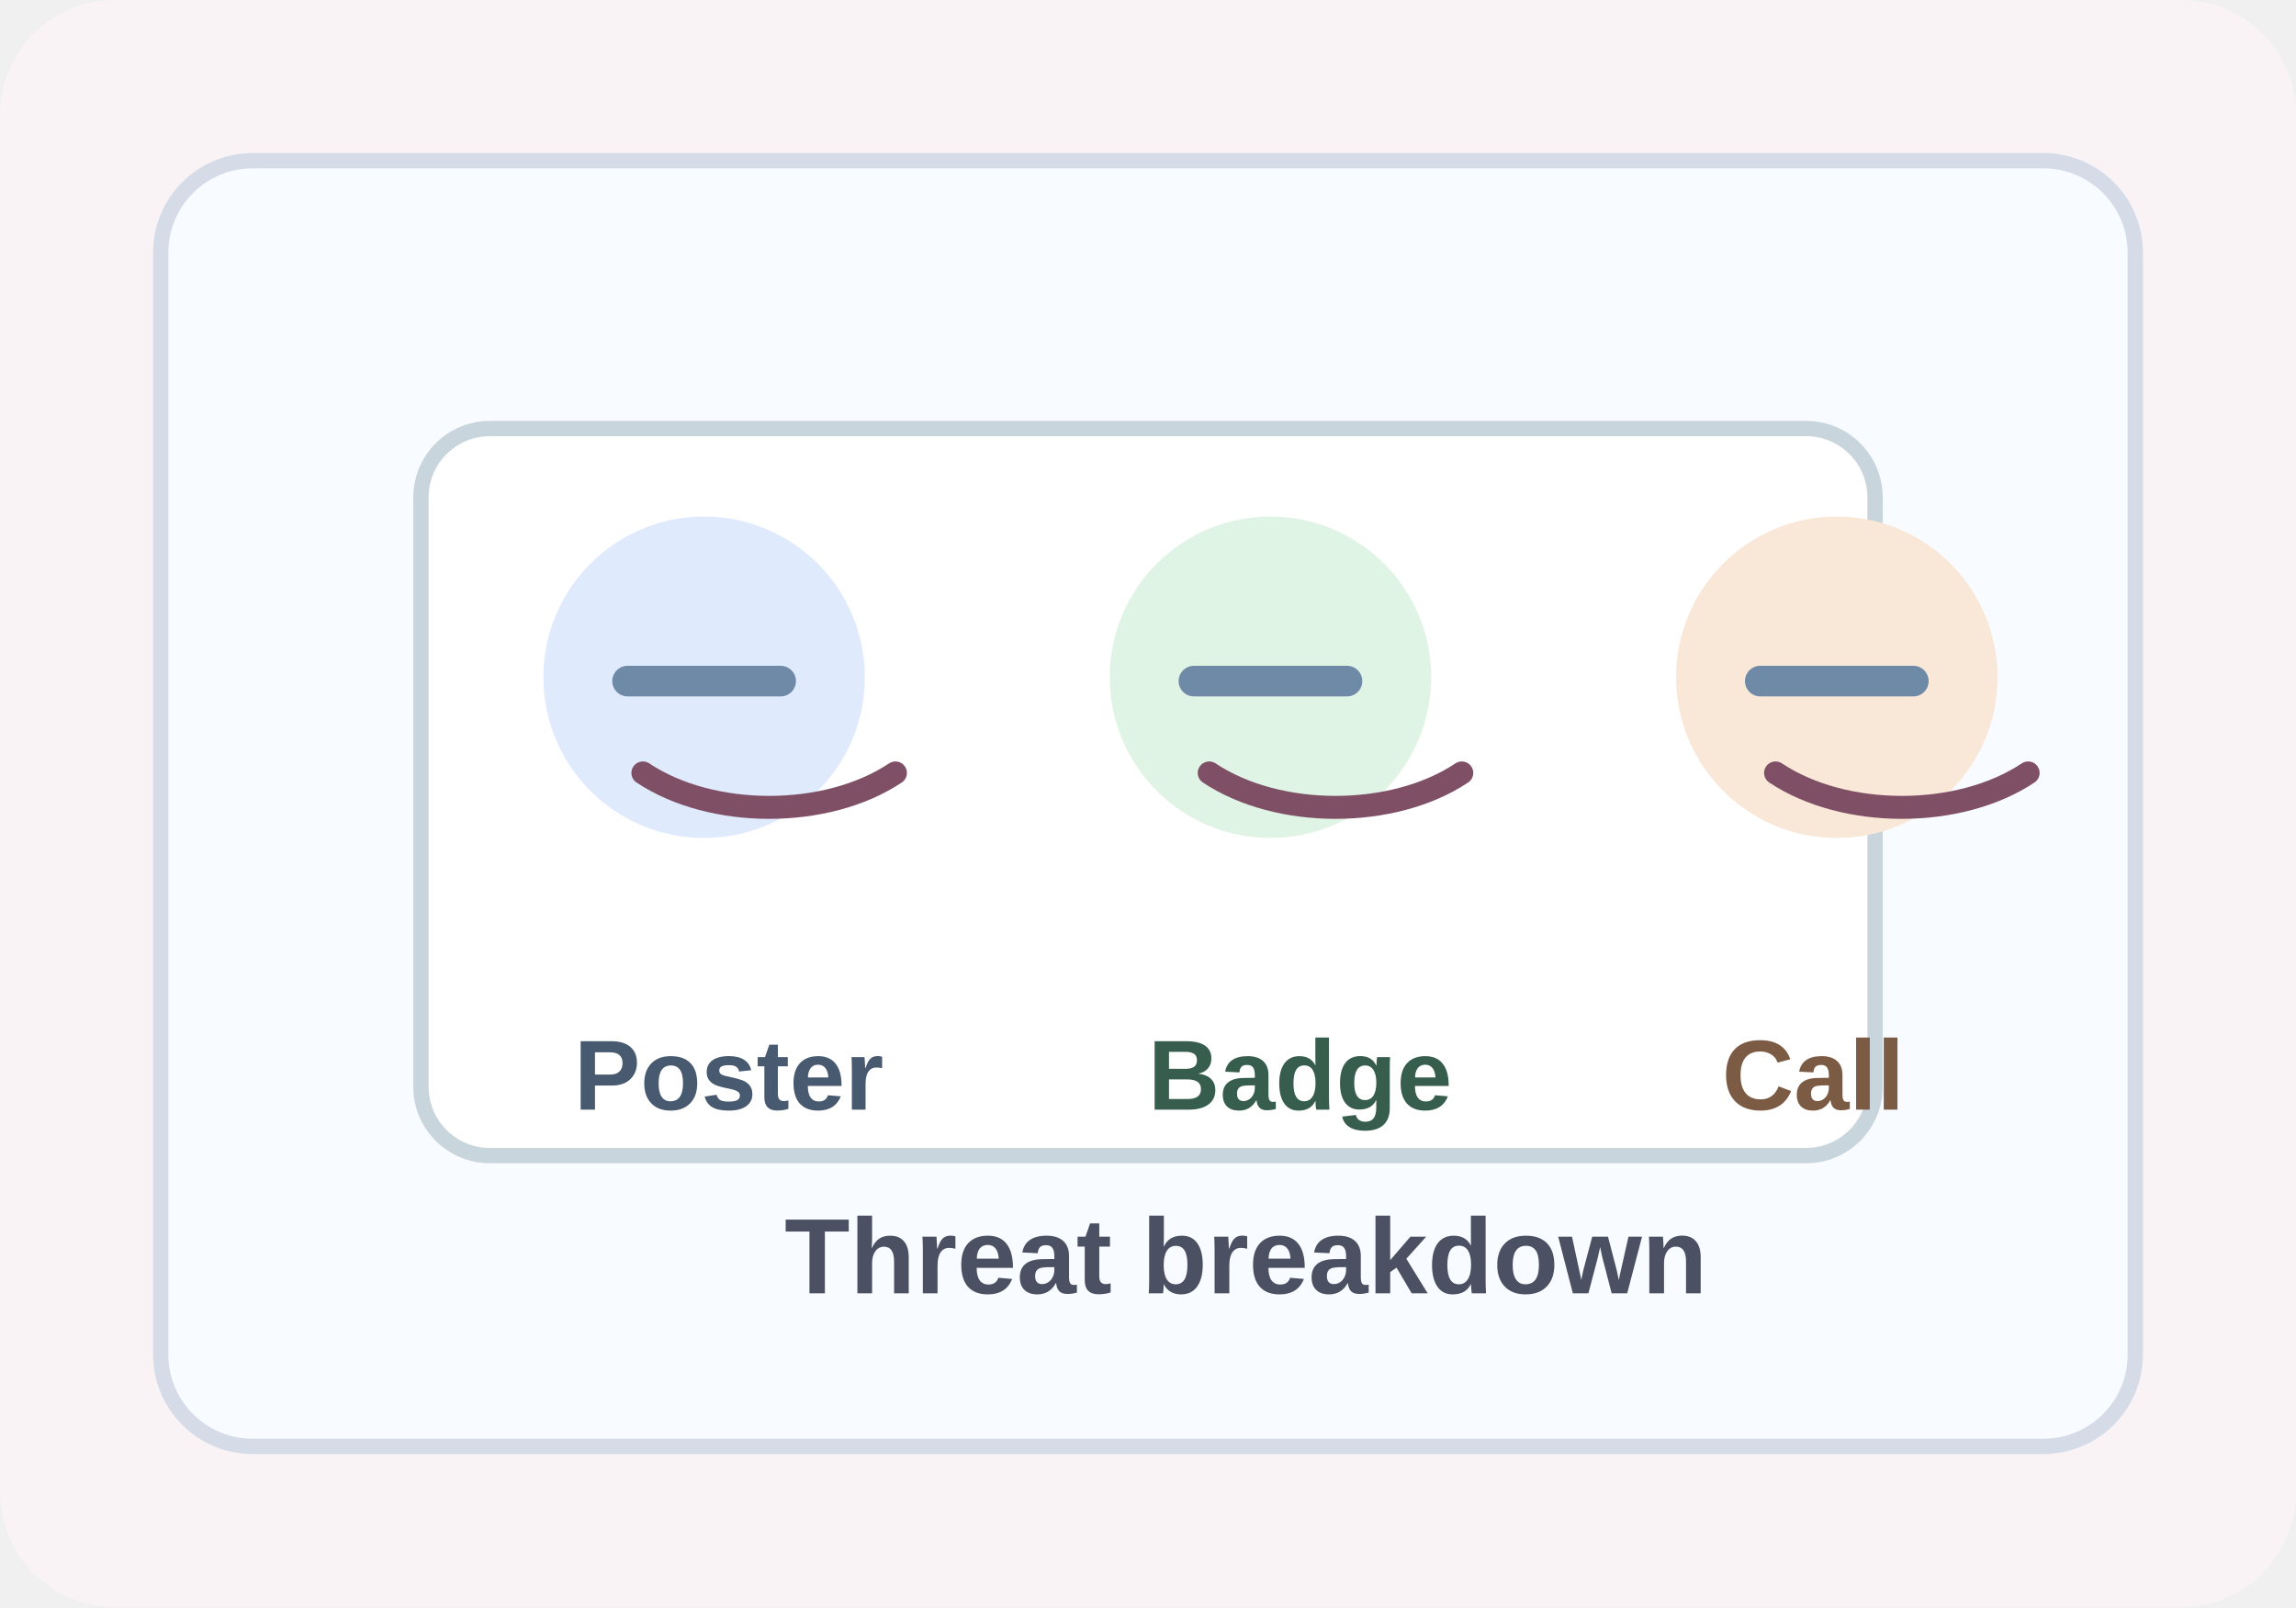
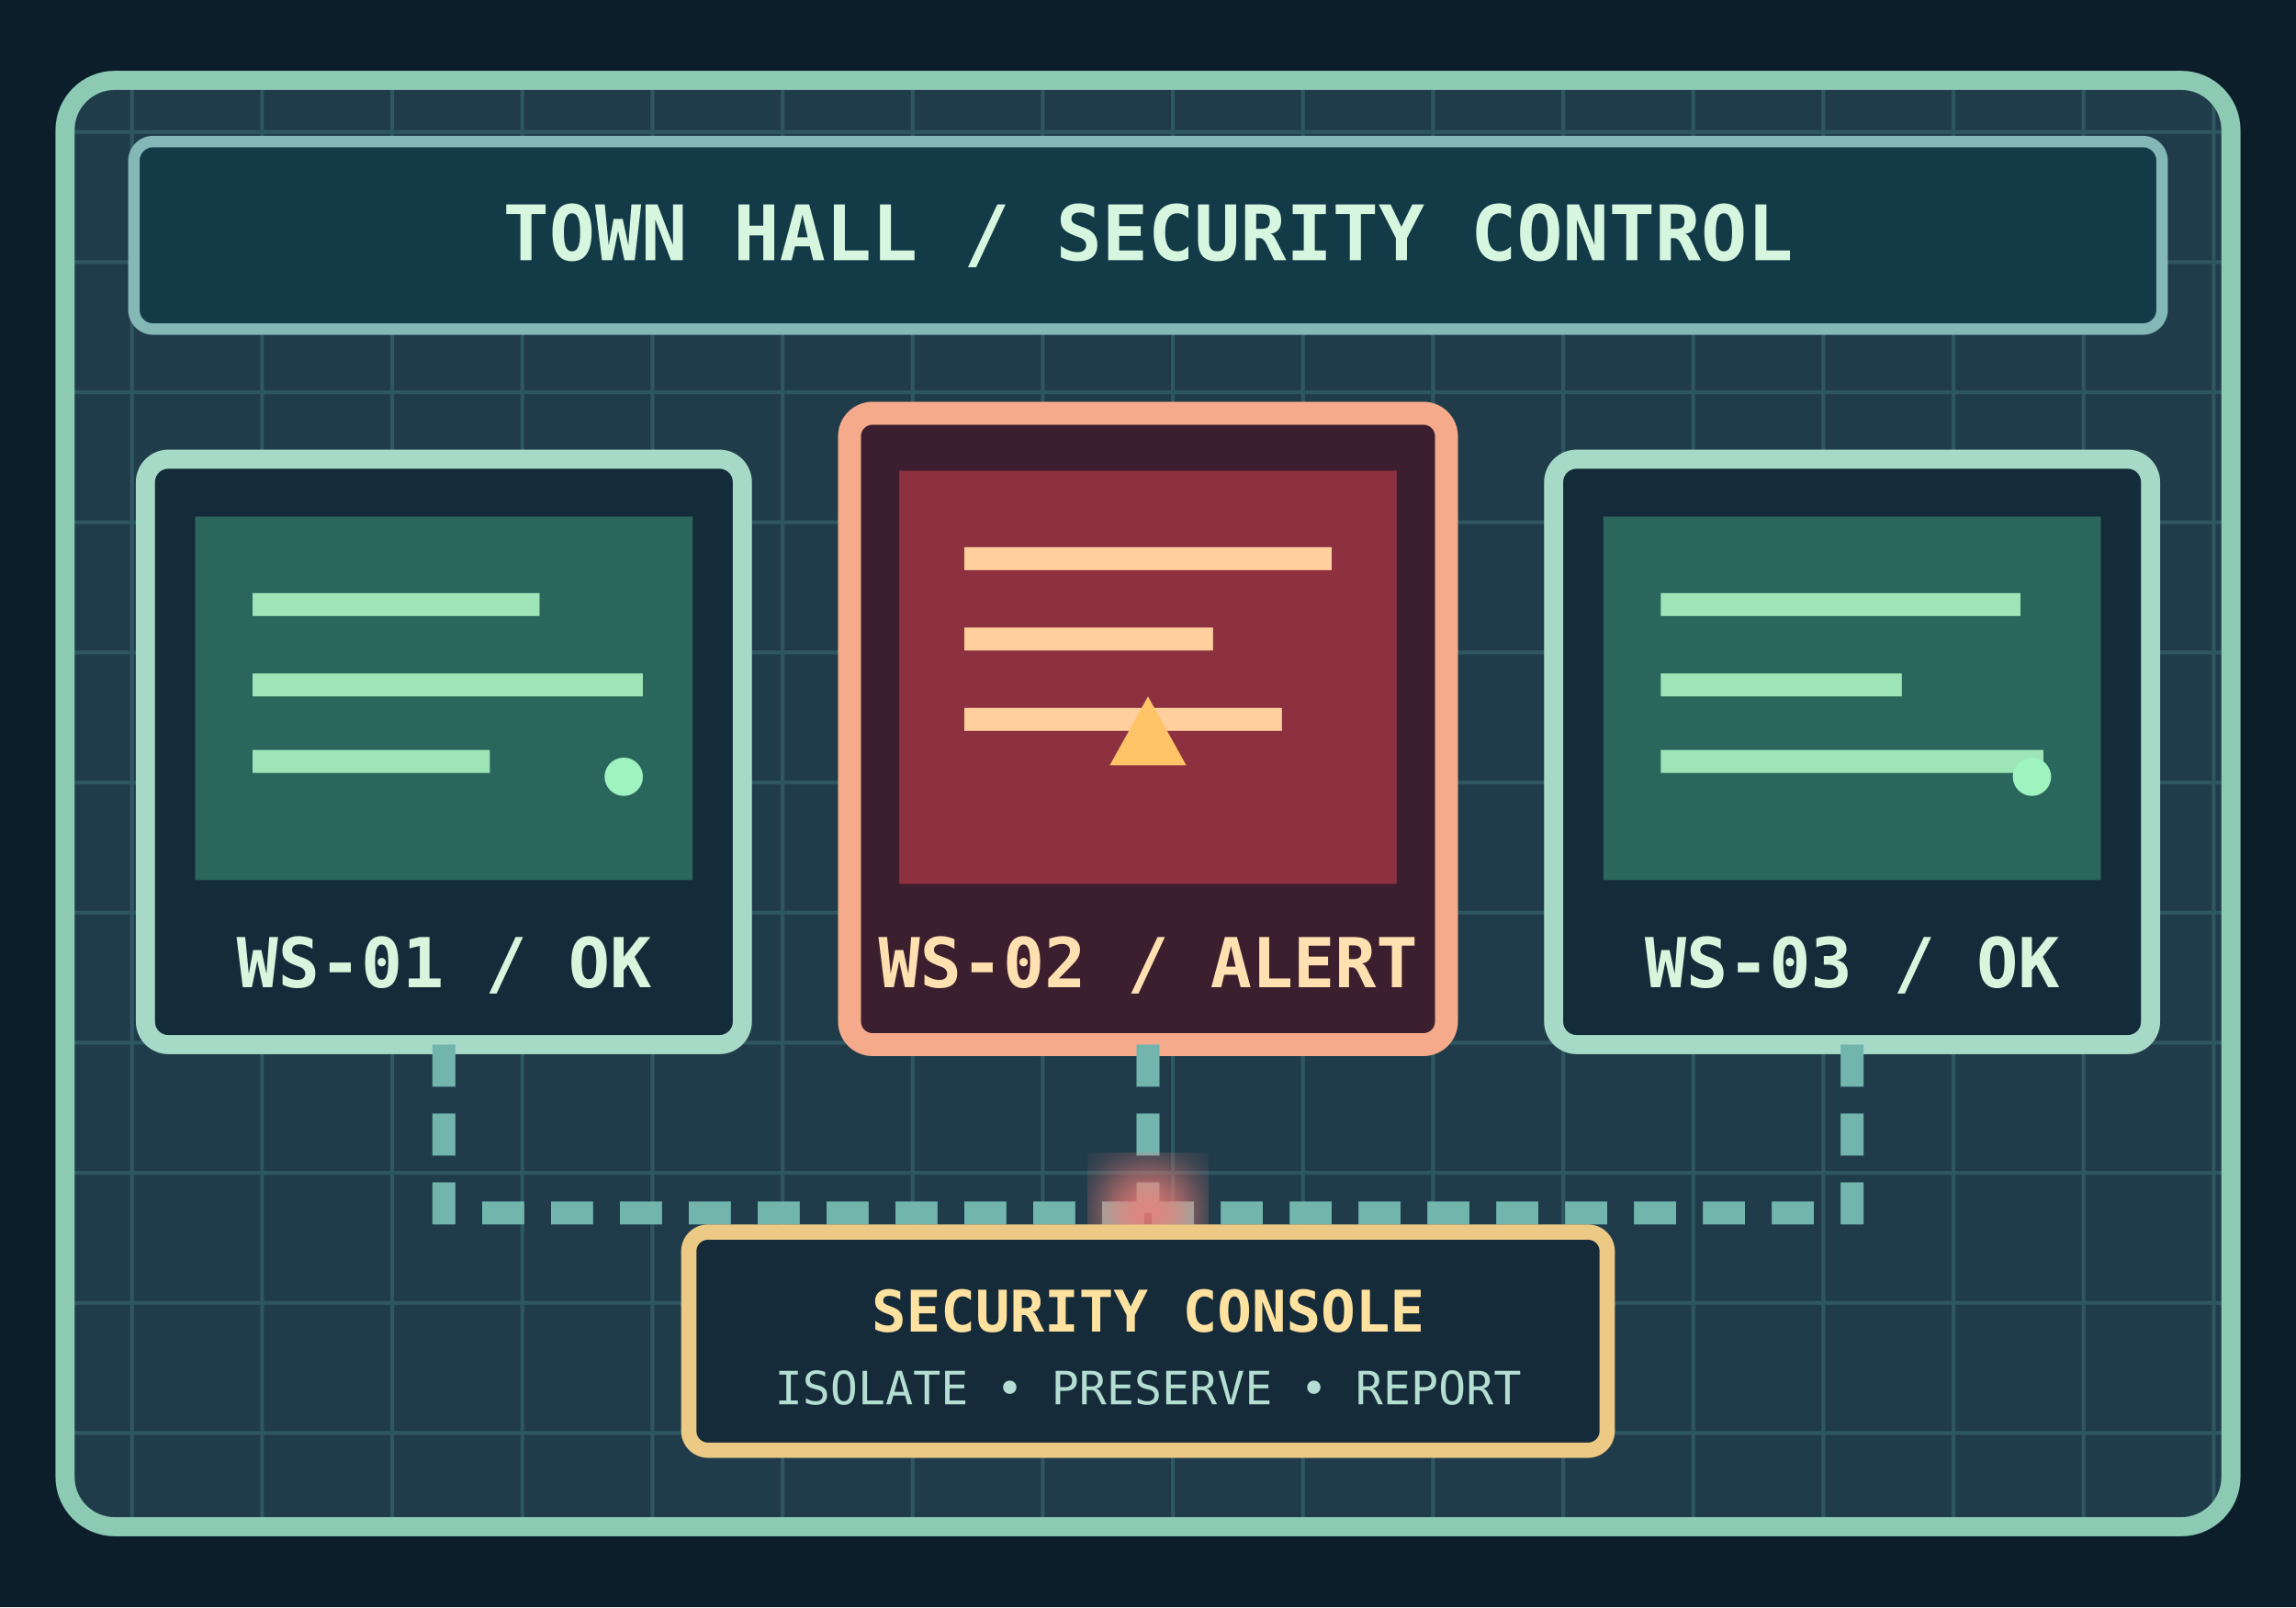
- <svg xmlns="http://www.w3.org/2000/svg" viewBox="0 0 600 420" role="img" aria-label="Final incident report illustration">
-   <rect width="600" height="420" rx="30" fill="#f9f3f6" />
-   <rect x="42" y="42" width="516" height="336" rx="24" fill="#f8fbff" stroke="#d5dce7" stroke-width="4" />
-   <rect x="110" y="112" width="380" height="190" rx="18" fill="#ffffff" stroke="#c9d5dc" stroke-width="4" />
-   <circle cx="184" cy="177" r="42" fill="#dfeafc" />
-   <circle cx="332" cy="177" r="42" fill="#dff4e4" />
-   <circle cx="480" cy="177" r="42" fill="#f9e7d8" />
-   <path d="M164 178h40M312 178h40M460 178h40" stroke="#6f8aa7" stroke-width="8" stroke-linecap="round" />
-   <path d="M168 202c18 12 48 12 66 0M316 202c18 12 48 12 66 0M464 202c18 12 48 12 66 0" stroke="#7f4f66" stroke-width="6" fill="none" stroke-linecap="round" />
-   <text x="150" y="290" font-size="26" fill="#485a6f" font-family="Arial, sans-serif" font-weight="700">Poster</text>
-   <text x="300" y="290" font-size="26" fill="#375d4e" font-family="Arial, sans-serif" font-weight="700">Badge</text>
-   <text x="450" y="290" font-size="26" fill="#7b5b43" font-family="Arial, sans-serif" font-weight="700">Call</text>
-   <text x="205" y="338" font-size="28" fill="#4b5162" font-family="Arial, sans-serif" font-weight="700">Threat breakdown</text>
+ <svg xmlns="http://www.w3.org/2000/svg" viewBox="0 0 600 420" role="img" aria-label="Town Hall security control room with three workstations and a network alert">
+   <defs>
+     <pattern id="floor" width="34" height="34" patternUnits="userSpaceOnUse">
+       <rect width="34" height="34" fill="#203c4b" />
+       <path d="M0 0h34M0 0v34" stroke="#2e5661" stroke-width="2" />
+     </pattern>
+     <filter id="glow">
+       <feGaussianBlur stdDeviation="7" />
+     </filter>
+   </defs>
+   <rect width="600" height="420" fill="#0b1e2a" />
+   <rect x="17" y="21" width="566" height="378" rx="13" fill="url(#floor)" stroke="#8ccab4" stroke-width="5" />
+   <rect x="35" y="37" width="530" height="49" rx="5" fill="#123a47" stroke="#83b8b7" stroke-width="3" />
+   <text x="300" y="68" fill="#d7f6df" font-size="20" font-weight="bold" font-family="monospace" text-anchor="middle">TOWN HALL / SECURITY CONTROL</text>
+   <g font-family="monospace" font-weight="bold">
+     <rect x="38" y="120" width="156" height="153" rx="6" fill="#142c39" stroke="#a6d9c6" stroke-width="5" />
+     <rect x="51" y="135" width="130" height="95" fill="#2b665d" />
+     <path d="M66 158h75M66 179h102M66 199h62" stroke="#9de5b6" stroke-width="6" />
+     <circle cx="163" cy="203" r="5" fill="#9ef3bf" />
+     <text x="116" y="258" fill="#d8f6dd" font-size="18" text-anchor="middle">WS-01 / OK</text>
+     <rect x="222" y="108" width="156" height="165" rx="6" fill="#3b1f2e" stroke="#f6aa8c" stroke-width="6" />
+     <rect x="235" y="123" width="130" height="108" fill="#8d3140" />
+     <path d="M252 146h96M252 167h65M252 188h83" stroke="#ffd09d" stroke-width="6" />
+     <path d="M290 200l10-18 10 18z" fill="#ffc468" />
+     <text x="300" y="258" fill="#ffe0b1" font-size="18" text-anchor="middle">WS-02 / ALERT</text>
+     <rect x="406" y="120" width="156" height="153" rx="6" fill="#142c39" stroke="#a6d9c6" stroke-width="5" />
+     <rect x="419" y="135" width="130" height="95" fill="#2b665d" />
+     <path d="M434 158h94M434 179h63M434 199h100" stroke="#9de5b6" stroke-width="6" />
+     <circle cx="531" cy="203" r="5" fill="#9ef3bf" />
+     <text x="484" y="258" fill="#d8f6dd" font-size="18" text-anchor="middle">WS-03 / OK</text>
+   </g>
+   <path d="M116 273v44h184M484 273v44H300M300 273v44" fill="none" stroke="#71b5ad" stroke-width="6" stroke-dasharray="11 7" />
+   <circle cx="300" cy="317" r="13" fill="#ef7e77" filter="url(#glow)" />
+   <rect x="180" y="322" width="240" height="57" rx="5" fill="#152b39" stroke="#ecc984" stroke-width="4" />
+   <text x="300" y="348" fill="#ffe2a0" font-size="15" font-weight="bold" font-family="monospace" text-anchor="middle">SECURITY CONSOLE</text>
+   <text x="300" y="367" fill="#b4ded2" font-size="12" font-family="monospace" text-anchor="middle">ISOLATE • PRESERVE • REPORT</text>
</svg>
